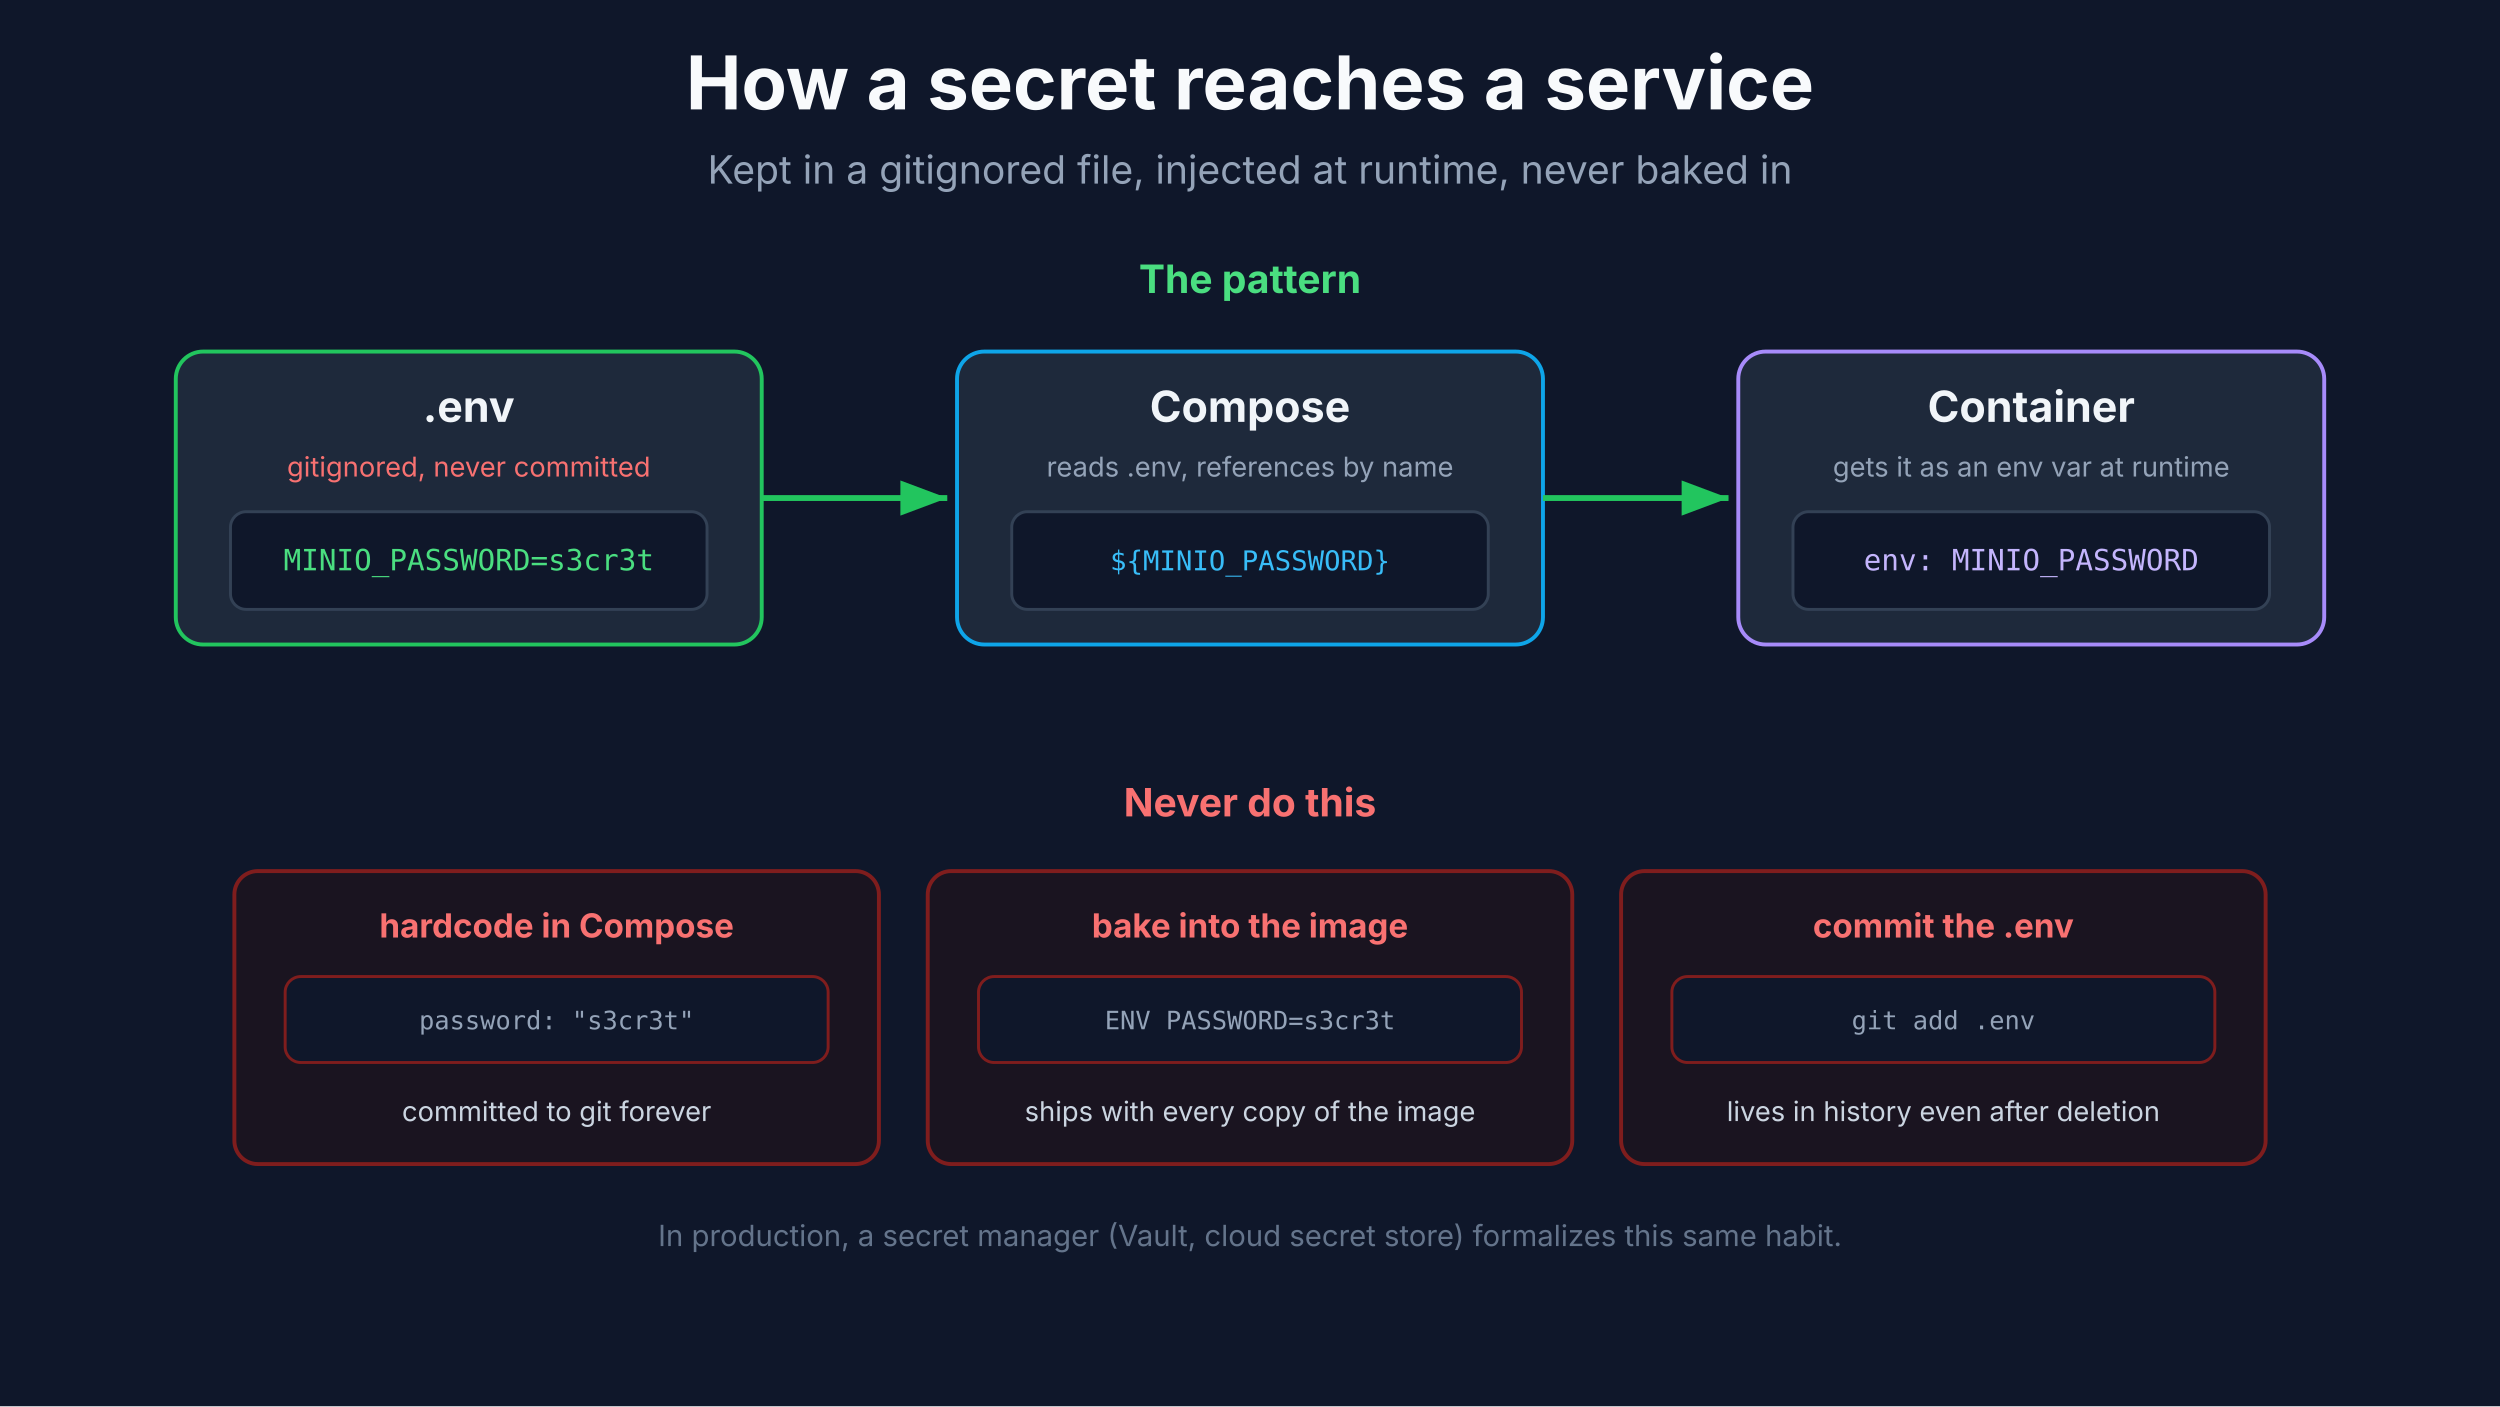
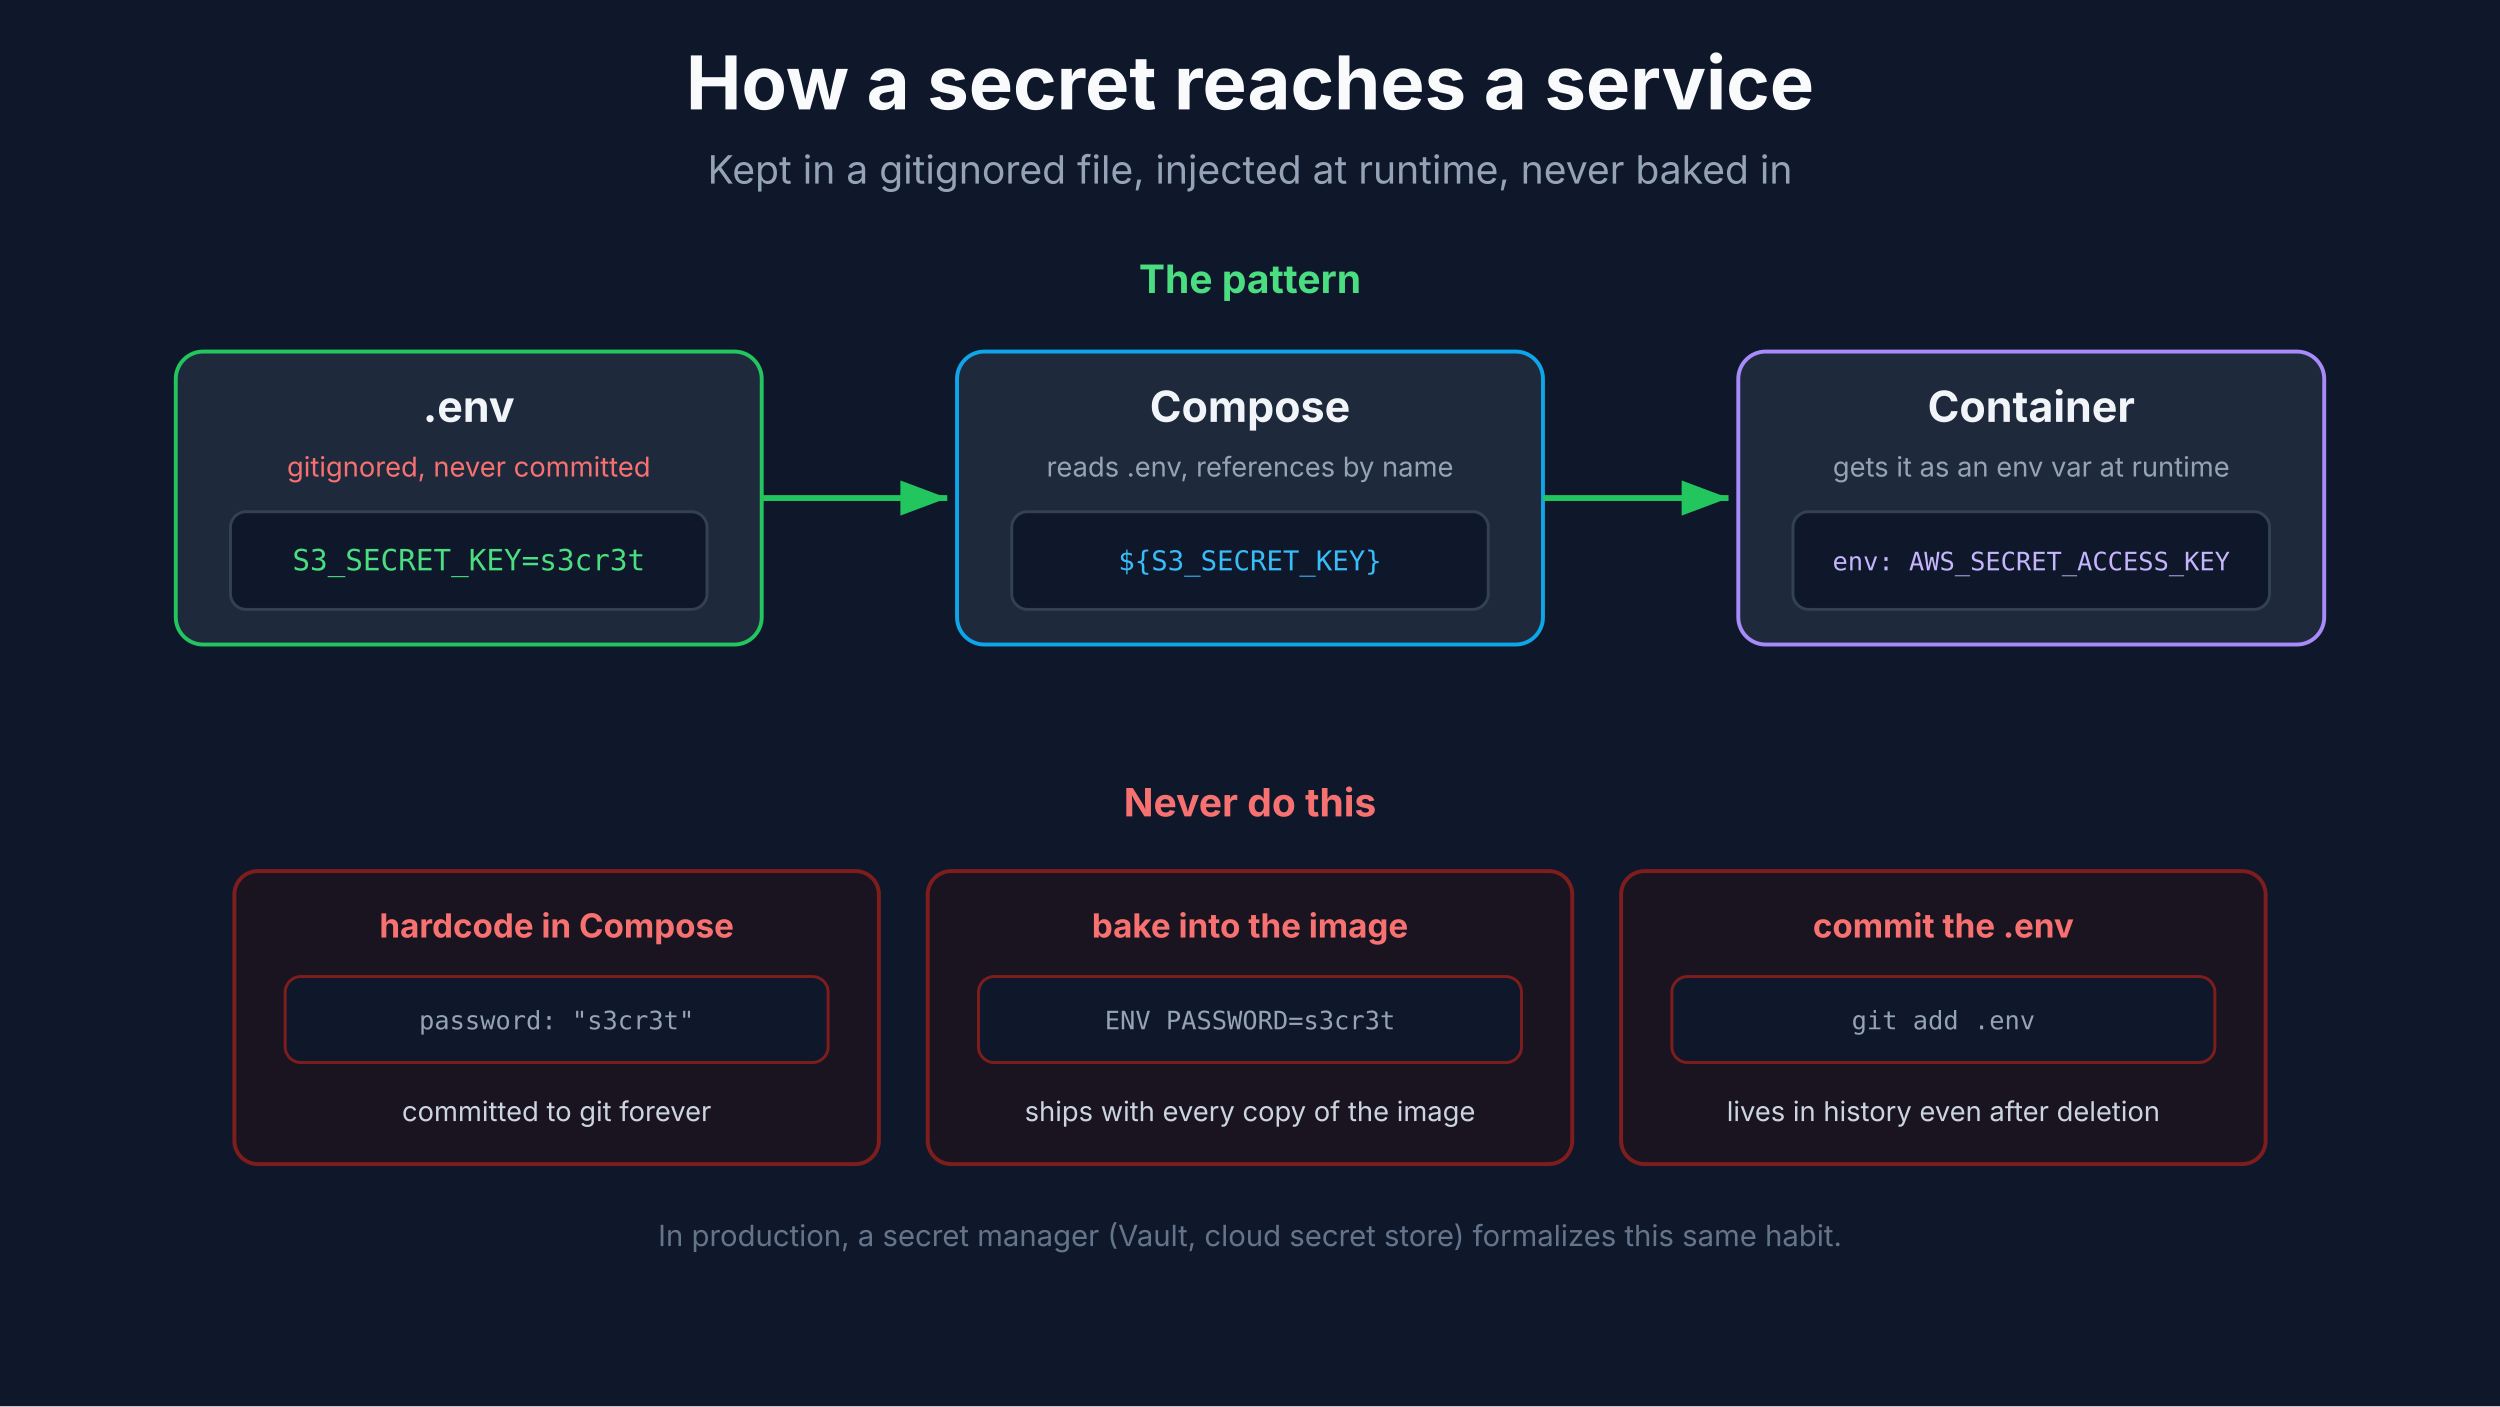
<svg xmlns="http://www.w3.org/2000/svg" viewBox="0 0 1280 720" font-family="Inter, Segoe UI, Helvetica, Arial, sans-serif">
  <rect width="1280" height="720" fill="#0f172a" />
  <text x="640" y="56" fill="#f8fafc" font-size="38" font-weight="700" text-anchor="middle">How a secret reaches a service</text>
  <text x="640" y="94" fill="#94a3b8" font-size="20" text-anchor="middle">Kept in a gitignored file, injected at runtime, never baked in</text>
  <defs>
    <marker id="sf" markerWidth="10" markerHeight="10" refX="8" refY="3" orient="auto" markerUnits="strokeWidth">
      <path d="M0,0 L8,3 L0,6 Z" fill="#22c55e" />
    </marker>
  </defs>
  <text x="640" y="150" fill="#4ade80" font-size="20" font-weight="700" text-anchor="middle">The pattern</text>
  <rect x="90" y="180" width="300" height="150" rx="14" fill="#1e293b" stroke="#22c55e" stroke-width="2" />
  <text x="240" y="216" fill="#f1f5f9" font-size="22" font-weight="700" text-anchor="middle">.env</text>
  <text x="240" y="244" fill="#f87171" font-size="14" text-anchor="middle">gitignored, never committed</text>
  <rect x="118" y="262" width="244" height="50" rx="8" fill="#0f172a" stroke="#334155" stroke-width="1.5" />
-   <text x="240" y="292" fill="#4ade80" font-size="15" font-family="monospace" text-anchor="middle">MINIO_PASSWORD=s3cr3t</text>
+   <text x="240" y="292" fill="#4ade80" font-size="15" font-family="monospace" text-anchor="middle">S3_SECRET_KEY=s3cr3t</text>
  <rect x="490" y="180" width="300" height="150" rx="14" fill="#1e293b" stroke="#0ea5e9" stroke-width="2" />
  <text x="640" y="216" fill="#f1f5f9" font-size="22" font-weight="700" text-anchor="middle">Compose</text>
  <text x="640" y="244" fill="#94a3b8" font-size="14" text-anchor="middle">reads .env, references by name</text>
  <rect x="518" y="262" width="244" height="50" rx="8" fill="#0f172a" stroke="#334155" stroke-width="1.5" />
-   <text x="640" y="292" fill="#38bdf8" font-size="14" font-family="monospace" text-anchor="middle">${MINIO_PASSWORD}</text>
+   <text x="640" y="292" fill="#38bdf8" font-size="14" font-family="monospace" text-anchor="middle">${S3_SECRET_KEY}</text>
  <rect x="890" y="180" width="300" height="150" rx="14" fill="#1e293b" stroke="#a78bfa" stroke-width="2" />
  <text x="1040" y="216" fill="#f1f5f9" font-size="22" font-weight="700" text-anchor="middle">Container</text>
  <text x="1040" y="244" fill="#94a3b8" font-size="14" text-anchor="middle">gets it as an env var at runtime</text>
  <rect x="918" y="262" width="244" height="50" rx="8" fill="#0f172a" stroke="#334155" stroke-width="1.5" />
-   <text x="1040" y="292" fill="#c4b5fd" font-size="15" font-family="monospace" text-anchor="middle">env: MINIO_PASSWORD</text>
+   <text x="1040" y="292" fill="#c4b5fd" font-size="13" font-family="monospace" text-anchor="middle">env: AWS_SECRET_ACCESS_KEY</text>
  <line x1="390" y1="255" x2="485" y2="255" stroke="#22c55e" stroke-width="3" marker-end="url(#sf)" />
  <line x1="790" y1="255" x2="885" y2="255" stroke="#22c55e" stroke-width="3" marker-end="url(#sf)" />
  <text x="640" y="418" fill="#f87171" font-size="20" font-weight="700" text-anchor="middle">Never do this</text>
  <rect x="120" y="446" width="330" height="150" rx="12" fill="#1a1420" stroke="#7f1d1d" stroke-width="2" />
  <text x="285" y="480" fill="#f87171" font-size="17" font-weight="700" text-anchor="middle">hardcode in Compose</text>
  <rect x="146" y="500" width="278" height="44" rx="8" fill="#0f172a" stroke="#7f1d1d" stroke-width="1.5" />
  <text x="285" y="527" fill="#94a3b8" font-size="13" font-family="monospace" text-anchor="middle">password: "s3cr3t"</text>
  <text x="285" y="574" fill="#cbd5e1" font-size="14" text-anchor="middle">committed to git forever</text>
  <rect x="475" y="446" width="330" height="150" rx="12" fill="#1a1420" stroke="#7f1d1d" stroke-width="2" />
  <text x="640" y="480" fill="#f87171" font-size="17" font-weight="700" text-anchor="middle">bake into the image</text>
  <rect x="501" y="500" width="278" height="44" rx="8" fill="#0f172a" stroke="#7f1d1d" stroke-width="1.5" />
  <text x="640" y="527" fill="#94a3b8" font-size="13" font-family="monospace" text-anchor="middle">ENV PASSWORD=s3cr3t</text>
  <text x="640" y="574" fill="#cbd5e1" font-size="14" text-anchor="middle">ships with every copy of the image</text>
  <rect x="830" y="446" width="330" height="150" rx="12" fill="#1a1420" stroke="#7f1d1d" stroke-width="2" />
  <text x="995" y="480" fill="#f87171" font-size="17" font-weight="700" text-anchor="middle">commit the .env</text>
  <rect x="856" y="500" width="278" height="44" rx="8" fill="#0f172a" stroke="#7f1d1d" stroke-width="1.5" />
  <text x="995" y="527" fill="#94a3b8" font-size="13" font-family="monospace" text-anchor="middle">git add .env</text>
  <text x="995" y="574" fill="#cbd5e1" font-size="14" text-anchor="middle">lives in history even after deletion</text>
  <text x="640" y="638" fill="#64748b" font-size="15" text-anchor="middle">In production, a secret manager (Vault, cloud secret store) formalizes this same habit.</text>
</svg>
